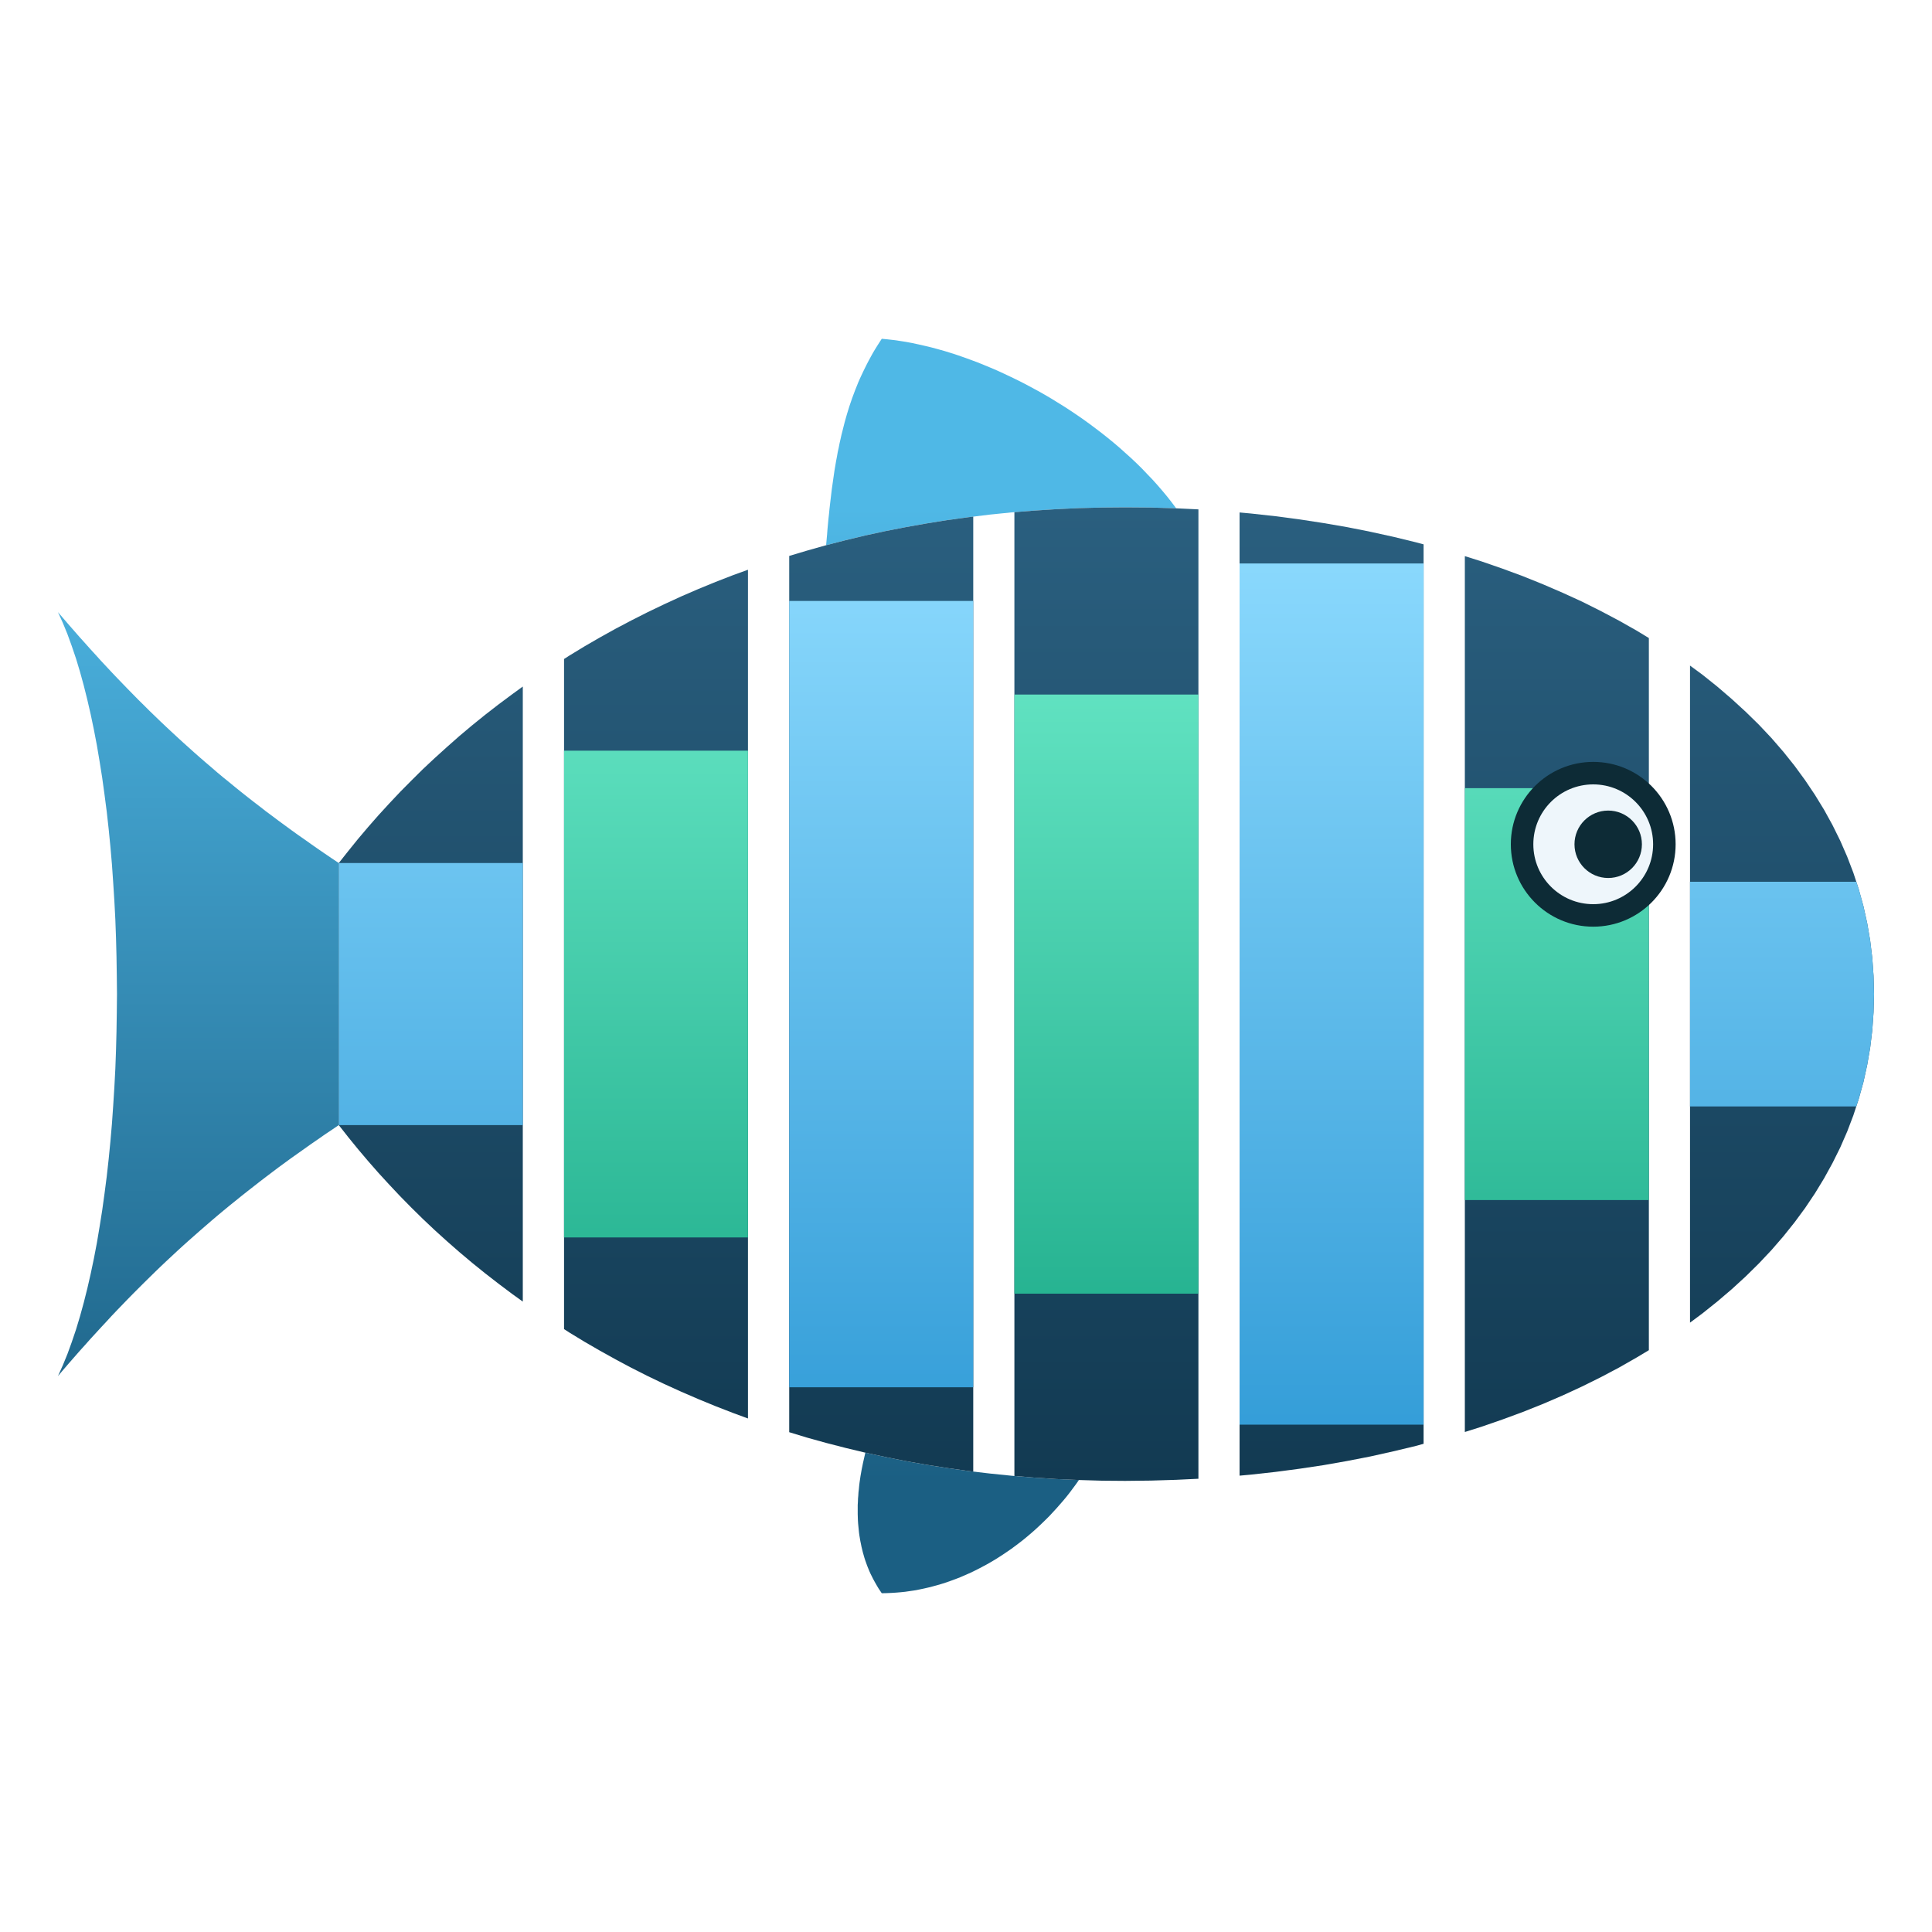
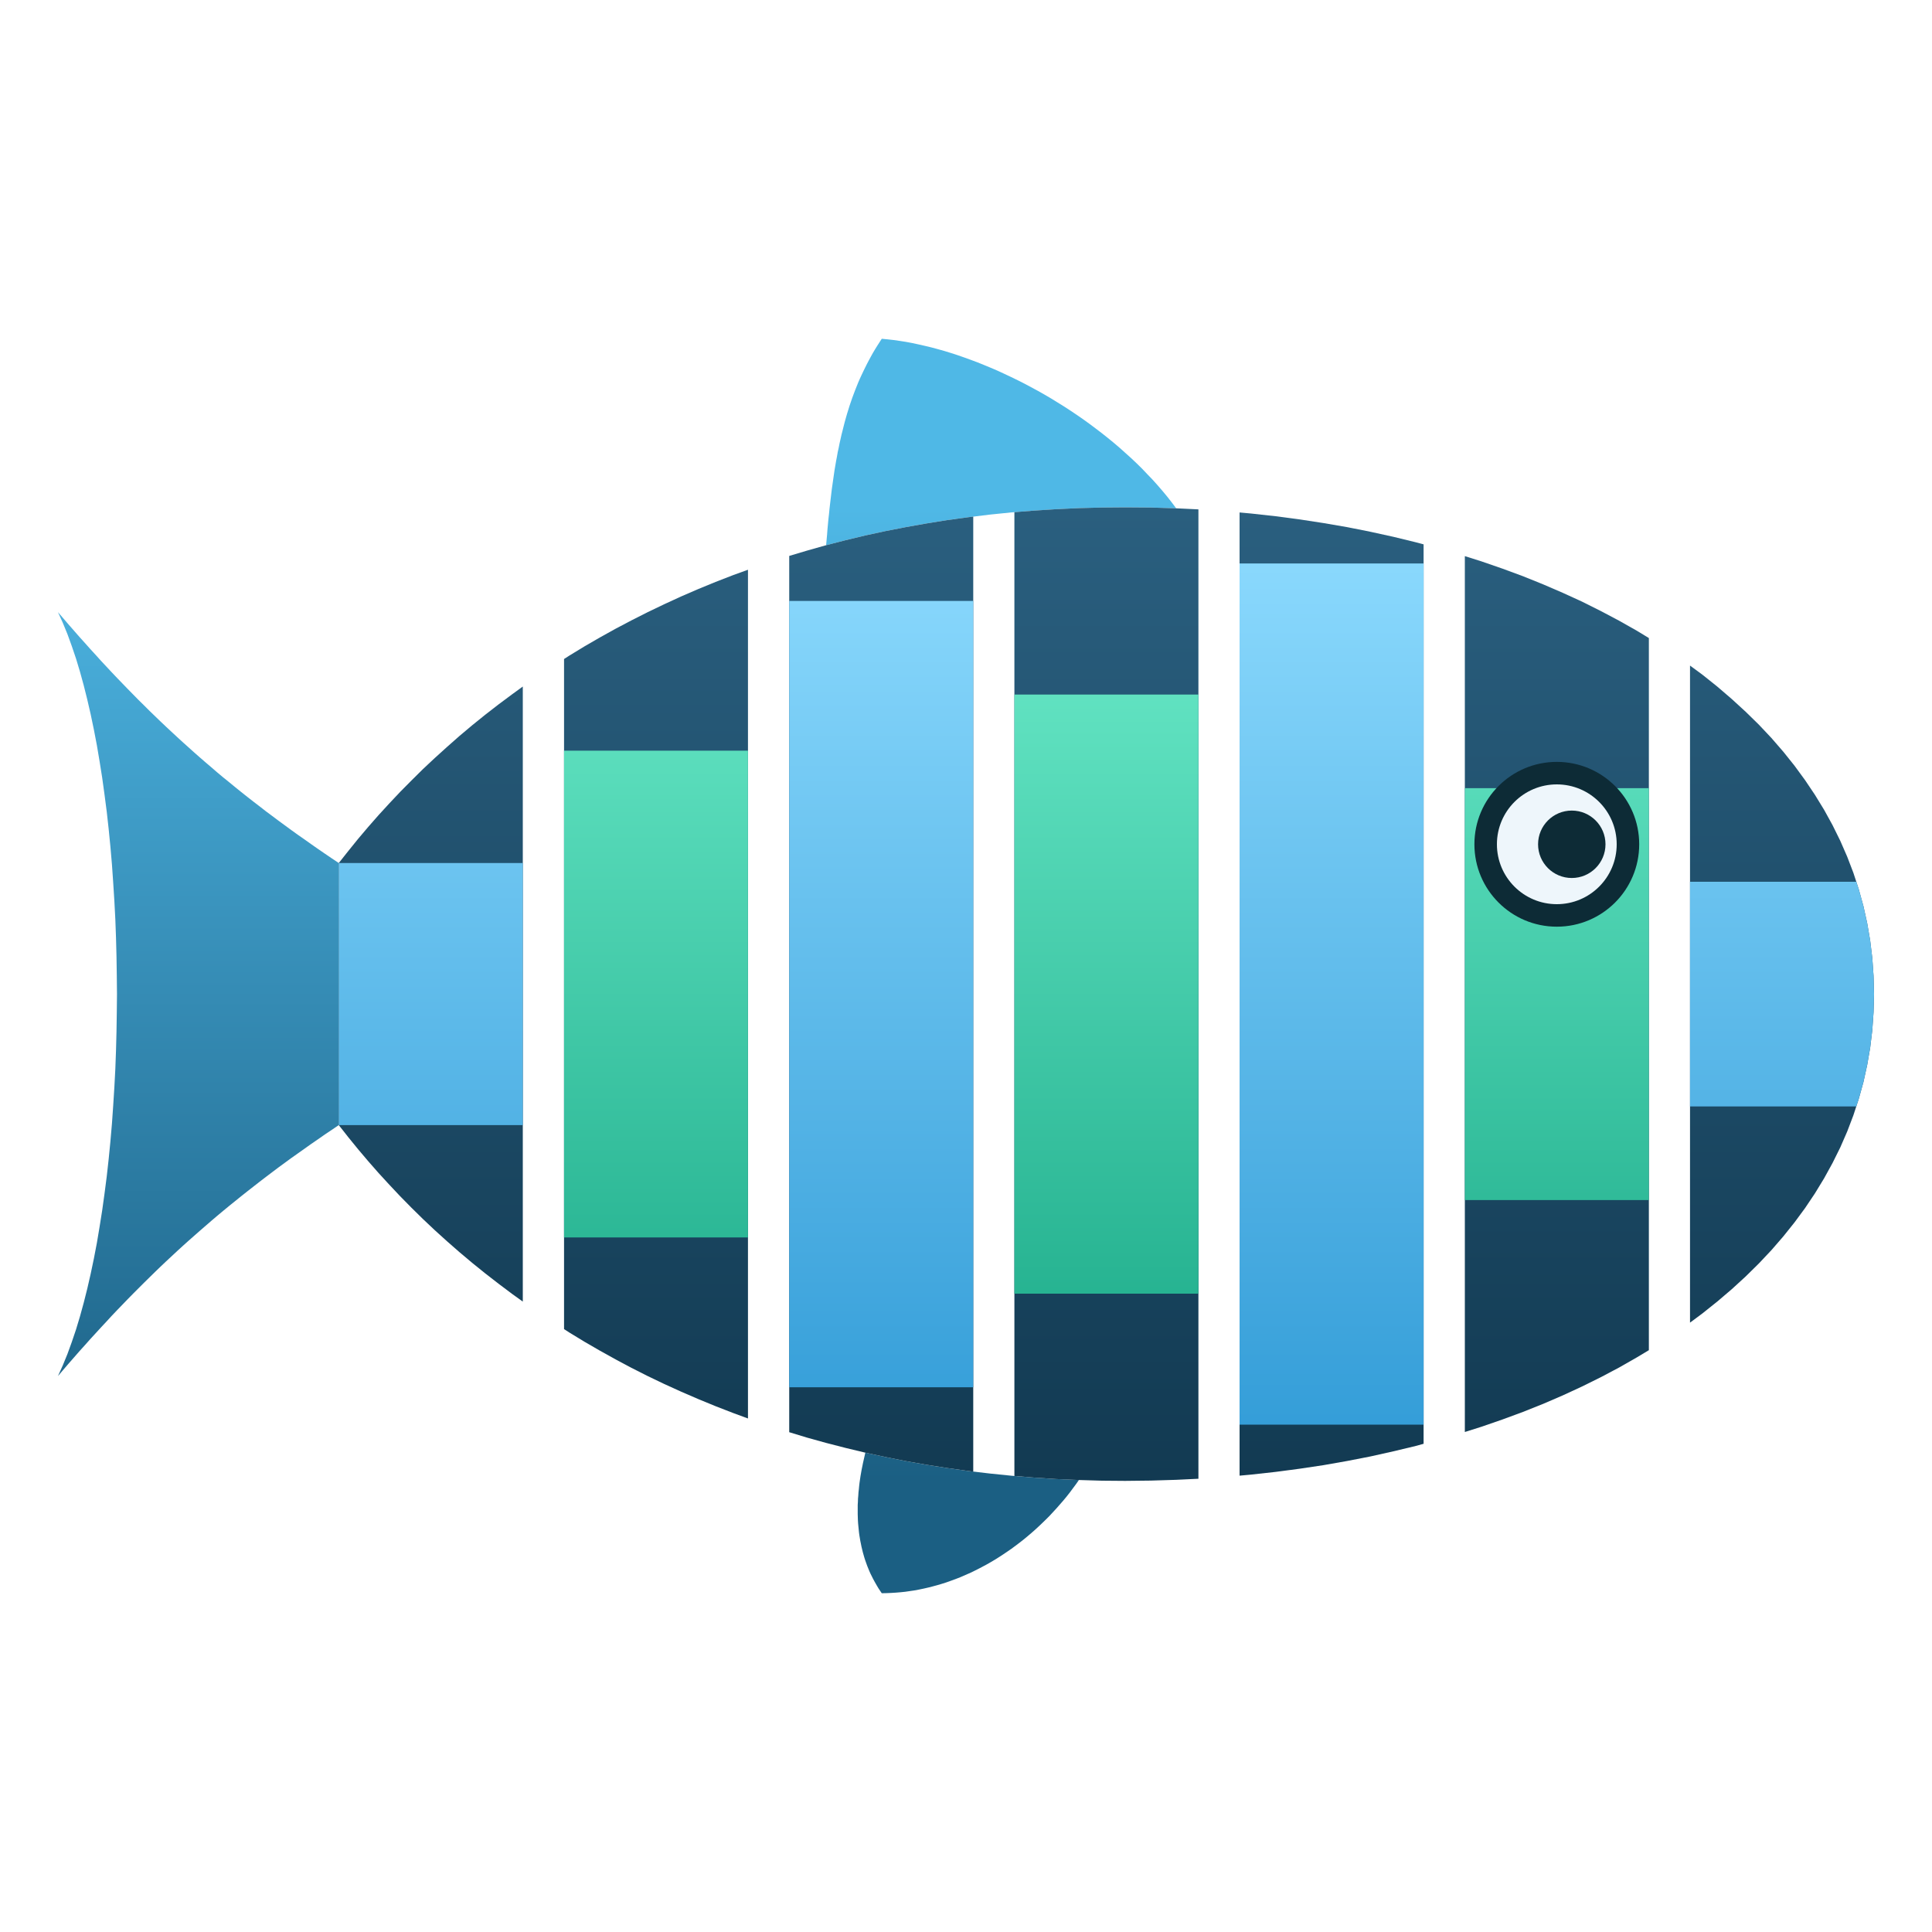
<svg xmlns="http://www.w3.org/2000/svg" viewBox="0 0 200 200">
  <defs>
    <linearGradient id="deep" gradientUnits="userSpaceOnUse" x1="0" y1="52.52" x2="0" y2="153.30">
      <stop offset="0" stop-color="#2a5f7f" />
      <stop offset="1" stop-color="#123a52" />
    </linearGradient>
    <linearGradient id="current" gradientUnits="userSpaceOnUse" x1="0" y1="52.52" x2="0" y2="153.30">
      <stop offset="0" stop-color="#8fdcff" />
      <stop offset="1" stop-color="#2f9ad6" />
    </linearGradient>
    <linearGradient id="kelp" gradientUnits="userSpaceOnUse" x1="0" y1="52.52" x2="0" y2="153.30">
      <stop offset="0" stop-color="#72f0cf" />
      <stop offset="1" stop-color="#15a583" />
    </linearGradient>
    <linearGradient id="fin" gradientUnits="userSpaceOnUse" x1="0" y1="52.52" x2="0" y2="153.30">
      <stop offset="0" stop-color="#4fb8e6" />
      <stop offset="1" stop-color="#1b5f83" />
    </linearGradient>
  </defs>
  <path d="M35.07,89.34 L34.35,88.86 L33.63,88.37 L32.93,87.89 L32.23,87.40 L31.54,86.91 L30.85,86.43 L30.17,85.94 L29.50,85.45 L28.83,84.96 L28.18,84.47 L27.52,83.98 L26.88,83.48 L26.24,82.99 L25.60,82.49 L24.97,81.99 L24.35,81.49 L23.73,80.98 L23.11,80.48 L22.50,79.97 L21.90,79.45 L21.30,78.94 L20.70,78.42 L20.11,77.90 L19.52,77.37 L18.93,76.84 L18.35,76.31 L17.77,75.77 L17.19,75.23 L16.62,74.69 L16.05,74.14 L15.48,73.59 L14.92,73.03 L14.35,72.47 L13.79,71.90 L13.23,71.33 L12.67,70.75 L12.11,70.17 L11.55,69.58 L11.00,68.99 L10.44,68.39 L9.89,67.78 L9.33,67.17 L8.78,66.55 L8.22,65.93 L7.67,65.30 L7.11,64.66 L6.56,64.02 L6.00,63.37 L6.50,64.47 L6.98,65.64 L7.43,66.88 L7.87,68.18 L8.28,69.54 L8.67,70.96 L9.04,72.44 L9.39,73.96 L9.72,75.54 L10.03,77.16 L10.31,78.82 L10.58,80.52 L10.82,82.26 L11.05,84.03 L11.25,85.83 L11.43,87.66 L11.59,89.51 L11.72,91.39 L11.84,93.28 L11.94,95.19 L12.01,97.11 L12.06,99.03 L12.09,100.97 L12.11,102.91 L12.09,104.84 L12.06,106.78 L12.01,108.71 L11.94,110.63 L11.84,112.53 L11.72,114.43 L11.59,116.30 L11.43,118.15 L11.25,119.98 L11.05,121.78 L10.82,123.56 L10.58,125.29 L10.31,126.99 L10.03,128.66 L9.72,130.28 L9.39,131.85 L9.04,133.38 L8.67,134.85 L8.28,136.27 L7.87,137.63 L7.43,138.93 L6.98,140.17 L6.50,141.34 L6.00,142.45 L6.56,141.79 L7.11,141.15 L7.67,140.51 L8.22,139.88 L8.78,139.26 L9.33,138.64 L9.89,138.03 L10.44,137.43 L11.00,136.83 L11.55,136.23 L12.11,135.64 L12.67,135.06 L13.23,134.48 L13.79,133.91 L14.35,133.35 L14.92,132.78 L15.48,132.23 L16.05,131.67 L16.62,131.12 L17.19,130.58 L17.77,130.04 L18.35,129.50 L18.93,128.97 L19.52,128.44 L20.11,127.92 L20.70,127.40 L21.30,126.88 L21.90,126.36 L22.50,125.85 L23.11,125.34 L23.73,124.83 L24.35,124.33 L24.97,123.83 L25.60,123.33 L26.24,122.83 L26.88,122.33 L27.52,121.84 L28.18,121.34 L28.83,120.85 L29.50,120.36 L30.17,119.87 L30.85,119.39 L31.54,118.90 L32.23,118.41 L32.93,117.93 L33.63,117.44 L34.35,116.96 L35.07,116.47 Z" fill="url(#fin)" />
  <path d="M85.52,56.44 L87.54,55.92 L89.58,55.43 L91.66,54.98 L93.76,54.57 L95.90,54.19 L98.06,53.84 L100.26,53.54 L102.48,53.27 L104.74,53.04 L107.03,52.86 L109.34,52.71 L111.69,52.60 L114.07,52.54 L116.47,52.52 L119.13,52.54 L121.76,52.62 L121.30,52.01 L120.83,51.41 L120.34,50.82 L119.83,50.23 L119.31,49.65 L118.77,49.09 L118.23,48.52 L117.67,47.97 L117.10,47.43 L116.51,46.90 L115.92,46.37 L115.31,45.85 L114.70,45.35 L114.07,44.85 L113.44,44.37 L112.80,43.89 L112.15,43.42 L111.50,42.97 L110.83,42.52 L110.17,42.09 L109.49,41.67 L108.81,41.25 L108.13,40.85 L107.44,40.46 L106.75,40.09 L106.06,39.72 L105.37,39.37 L104.67,39.03 L103.97,38.70 L103.28,38.38 L102.58,38.08 L101.88,37.79 L101.19,37.51 L100.49,37.25 L99.80,37.00 L99.11,36.76 L98.43,36.54 L97.75,36.33 L97.07,36.14 L96.40,35.96 L95.73,35.80 L95.07,35.65 L94.42,35.51 L93.78,35.39 L93.14,35.29 L92.51,35.20 L91.89,35.13 L91.28,35.07 L91.04,35.44 L90.81,35.80 L90.58,36.17 L90.36,36.54 L90.15,36.92 L89.95,37.29 L89.75,37.67 L89.56,38.05 L89.37,38.44 L89.19,38.82 L89.01,39.21 L88.84,39.60 L88.68,40.00 L88.52,40.40 L88.37,40.80 L88.22,41.20 L88.08,41.61 L87.94,42.02 L87.81,42.44 L87.68,42.86 L87.56,43.28 L87.44,43.71 L87.33,44.14 L87.22,44.58 L87.11,45.01 L87.01,45.46 L86.91,45.90 L86.82,46.36 L86.72,46.81 L86.64,47.27 L86.55,47.74 L86.47,48.21 L86.39,48.68 L86.32,49.16 L86.25,49.65 L86.18,50.14 L86.11,50.63 L86.05,51.13 L85.99,51.64 L85.93,52.15 L85.87,52.67 L85.82,53.19 L85.76,53.72 L85.71,54.25 L85.66,54.79 L85.62,55.33 L85.57,55.88 L85.52,56.44 Z" fill="url(#fin)" />
  <path d="M89.58,150.38 L91.66,150.83 L93.76,151.25 L95.90,151.63 L98.06,151.97 L100.26,152.28 L102.48,152.54 L104.74,152.77 L107.03,152.96 L109.34,153.11 L111.69,153.21 L111.38,153.65 L111.06,154.08 L110.74,154.51 L110.41,154.93 L110.07,155.34 L109.72,155.74 L109.37,156.14 L109.01,156.53 L108.65,156.92 L108.28,157.29 L107.90,157.66 L107.52,158.02 L107.13,158.38 L106.74,158.72 L106.34,159.06 L105.94,159.39 L105.53,159.71 L105.12,160.02 L104.70,160.33 L104.28,160.62 L103.85,160.91 L103.42,161.19 L102.99,161.46 L102.55,161.72 L102.11,161.97 L101.66,162.21 L101.22,162.44 L100.76,162.67 L100.31,162.88 L99.85,163.08 L99.39,163.28 L98.93,163.46 L98.46,163.63 L97.99,163.80 L97.52,163.95 L97.05,164.09 L96.57,164.22 L96.10,164.34 L95.62,164.45 L95.14,164.55 L94.66,164.64 L94.18,164.71 L93.70,164.78 L93.21,164.83 L92.73,164.87 L92.25,164.90 L91.76,164.92 L91.28,164.93 L91.11,164.68 L90.95,164.44 L90.80,164.19 L90.65,163.93 L90.51,163.68 L90.37,163.42 L90.24,163.16 L90.11,162.90 L89.99,162.63 L89.88,162.36 L89.77,162.09 L89.67,161.81 L89.57,161.53 L89.48,161.25 L89.40,160.97 L89.32,160.69 L89.25,160.40 L89.18,160.11 L89.12,159.81 L89.06,159.52 L89.01,159.22 L88.96,158.92 L88.92,158.62 L88.89,158.31 L88.86,158.01 L88.83,157.70 L88.81,157.38 L88.80,157.07 L88.79,156.75 L88.79,156.44 L88.79,156.12 L88.79,155.79 L88.81,155.47 L88.82,155.14 L88.85,154.81 L88.87,154.48 L88.91,154.15 L88.94,153.82 L88.98,153.48 L89.03,153.14 L89.08,152.80 L89.14,152.46 L89.20,152.12 L89.27,151.78 L89.34,151.43 L89.42,151.08 L89.50,150.73 L89.58,150.38 Z" fill="url(#fin)" />
  <path d="M54.12,134.74 L53.02,133.95 L51.61,132.89 L50.23,131.82 L48.88,130.73 L47.56,129.62 L46.28,128.50 L45.02,127.36 L43.79,126.20 L42.60,125.03 L41.43,123.84 L40.30,122.64 L39.19,121.43 L38.12,120.21 L37.07,118.97 L36.06,117.73 L35.07,116.47 L35.07,89.34 L36.06,88.09 L37.07,86.84 L38.12,85.60 L39.19,84.38 L40.30,83.17 L41.43,81.97 L42.60,80.79 L43.79,79.61 L45.02,78.46 L46.28,77.32 L47.56,76.19 L48.88,75.08 L50.23,73.99 L51.61,72.92 L53.02,71.87 L54.12,71.07 Z" fill="url(#deep)" />
  <path d="M54.12,89.34 L54.12,116.47 L35.07,116.47 L35.07,116.47 L35.07,89.34 L35.07,89.34 Z" fill="url(#current)" />
  <path d="M77.43,146.84 L75.91,146.28 L74.08,145.57 L72.28,144.83 L70.50,144.06 L68.76,143.27 L67.05,142.45 L65.37,141.60 L63.72,140.72 L62.10,139.82 L60.51,138.90 L58.95,137.95 L58.39,137.59 L58.39,68.22 L58.95,67.86 L60.51,66.91 L62.10,65.99 L63.72,65.09 L65.37,64.22 L67.05,63.37 L68.76,62.55 L70.50,61.75 L72.28,60.98 L74.08,60.24 L75.91,59.53 L77.43,58.98 Z" fill="url(#deep)" />
  <path d="M77.43,77.71 L77.43,128.10 L58.39,128.10 L58.39,77.71 Z" fill="url(#kelp)" />
  <path d="M100.75,152.34 L100.26,152.28 L98.06,151.97 L95.90,151.63 L93.76,151.25 L91.66,150.83 L89.58,150.38 L87.54,149.89 L85.52,149.37 L83.54,148.82 L81.70,148.26 L81.70,57.55 L83.54,57.00 L85.52,56.44 L87.54,55.92 L89.58,55.43 L91.66,54.98 L93.76,54.57 L95.90,54.19 L98.06,53.84 L100.26,53.54 L100.75,53.48 Z" fill="url(#deep)" />
  <path d="M100.75,62.21 L100.75,143.61 L81.70,143.61 L81.70,62.21 Z" fill="url(#current)" />
  <path d="M124.06,153.08 L121.76,153.19 L119.13,153.27 L116.47,153.30 L114.07,153.28 L111.69,153.21 L109.34,153.11 L107.03,152.96 L105.01,152.79 L105.01,53.02 L107.03,52.86 L109.34,52.71 L111.69,52.60 L114.07,52.54 L116.47,52.52 L119.13,52.54 L121.76,52.62 L124.06,52.73 Z" fill="url(#deep)" />
  <path d="M124.06,71.90 L124.06,133.92 L105.01,133.92 L105.01,71.90 Z" fill="url(#kelp)" />
  <path d="M147.37,149.46 L146.58,149.68 L144.24,150.24 L141.87,150.77 L139.46,151.24 L137.02,151.67 L134.55,152.04 L132.05,152.37 L129.52,152.65 L128.32,152.76 L128.32,53.05 L129.52,53.16 L132.05,53.44 L134.55,53.77 L137.02,54.15 L139.46,54.57 L141.87,55.05 L144.24,55.57 L146.58,56.14 L147.37,56.35 Z" fill="url(#deep)" />
  <path d="M147.37,58.33 L147.37,147.48 L128.32,147.48 L128.32,58.33 Z" fill="url(#current)" />
  <path d="M170.69,139.77 L169.44,140.52 L167.60,141.57 L165.71,142.57 L163.77,143.53 L161.78,144.45 L159.74,145.33 L157.66,146.16 L155.52,146.95 L153.35,147.70 L151.64,148.24 L151.64,57.57 L153.35,58.11 L155.52,58.86 L157.66,59.65 L159.74,60.49 L161.78,61.37 L163.77,62.28 L165.71,63.25 L167.60,64.25 L169.44,65.29 L170.69,66.05 Z" fill="url(#deep)" />
  <path d="M170.69,81.59 L170.69,124.23 L151.64,124.23 L151.64,81.59 Z" fill="url(#kelp)" />
  <path d="M193.95,104.78 L193.82,106.63 L193.60,108.46 L193.29,110.25 L192.90,112.02 L192.42,113.75 L191.86,115.46 L191.22,117.14 L190.50,118.79 L189.70,120.40 L188.83,121.98 L187.88,123.54 L186.86,125.06 L185.77,126.54 L184.61,127.99 L183.38,129.41 L182.08,130.79 L180.71,132.14 L179.28,133.45 L177.79,134.72 L176.24,135.96 L174.95,136.92 L174.95,68.90 L176.24,69.85 L177.79,71.09 L179.28,72.37 L180.71,73.68 L182.08,75.02 L183.38,76.40 L184.61,77.82 L185.77,79.27 L186.86,80.76 L187.88,82.28 L188.83,83.83 L189.70,85.41 L190.50,87.03 L191.22,88.68 L191.86,90.35 L192.42,92.06 L192.90,93.80 L193.29,95.56 L193.60,97.36 L193.82,99.18 L193.95,101.03 L194.00,102.91 Z" fill="url(#deep)" />
  <path d="M193.95,104.78 L193.82,106.63 L193.60,108.46 L193.29,110.25 L192.90,112.02 L192.42,113.75 L192.16,114.54 L174.95,114.54 L174.95,91.28 L192.16,91.28 L192.42,92.06 L192.90,93.80 L193.29,95.56 L193.60,97.36 L193.82,99.18 L193.95,101.03 L194.00,102.91 Z" fill="url(#current)" />
-   <circle cx="164.93" cy="87.40" r="8.53" fill="#0d2b36" />
-   <circle cx="164.93" cy="87.40" r="6.20" fill="#eef6fb" />
-   <circle cx="166.48" cy="87.40" r="3.49" fill="#0d2b36" />
+   <circle cx="161.16" cy="87.40" r="8.53" fill="#0d2b36" />
+   <circle cx="161.16" cy="87.40" r="6.20" fill="#eef6fb" />
+   <circle cx="162.71" cy="87.40" r="3.49" fill="#0d2b36" />
</svg>
